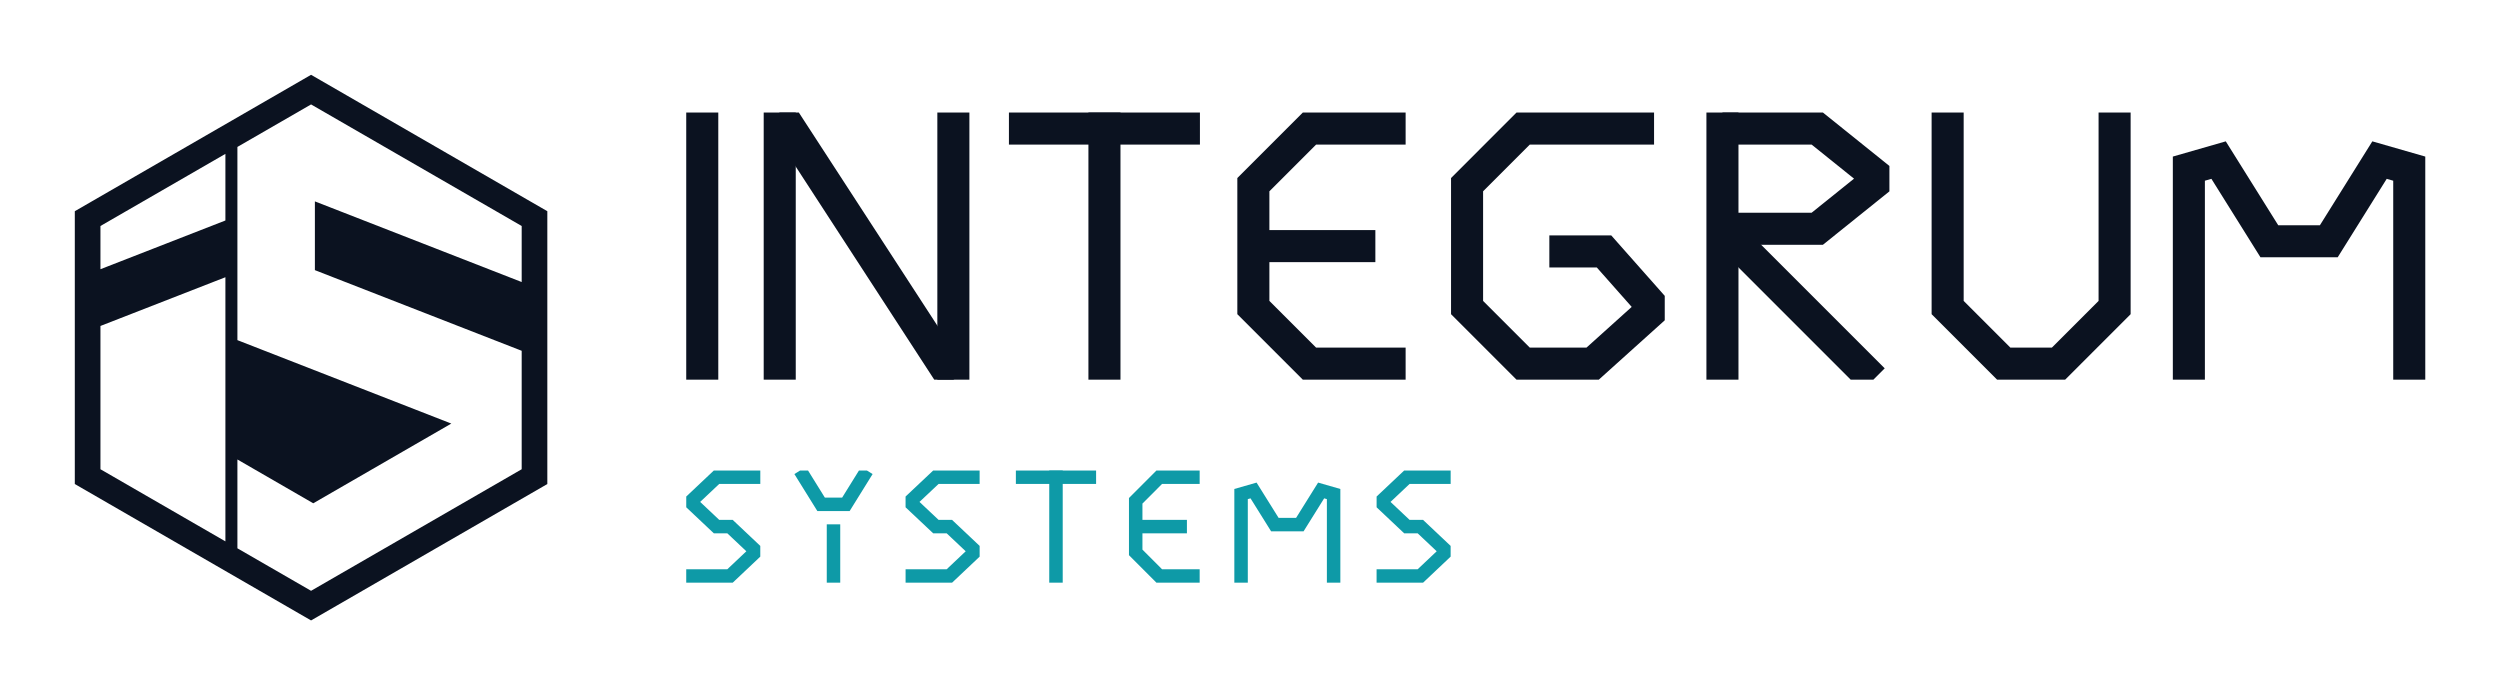
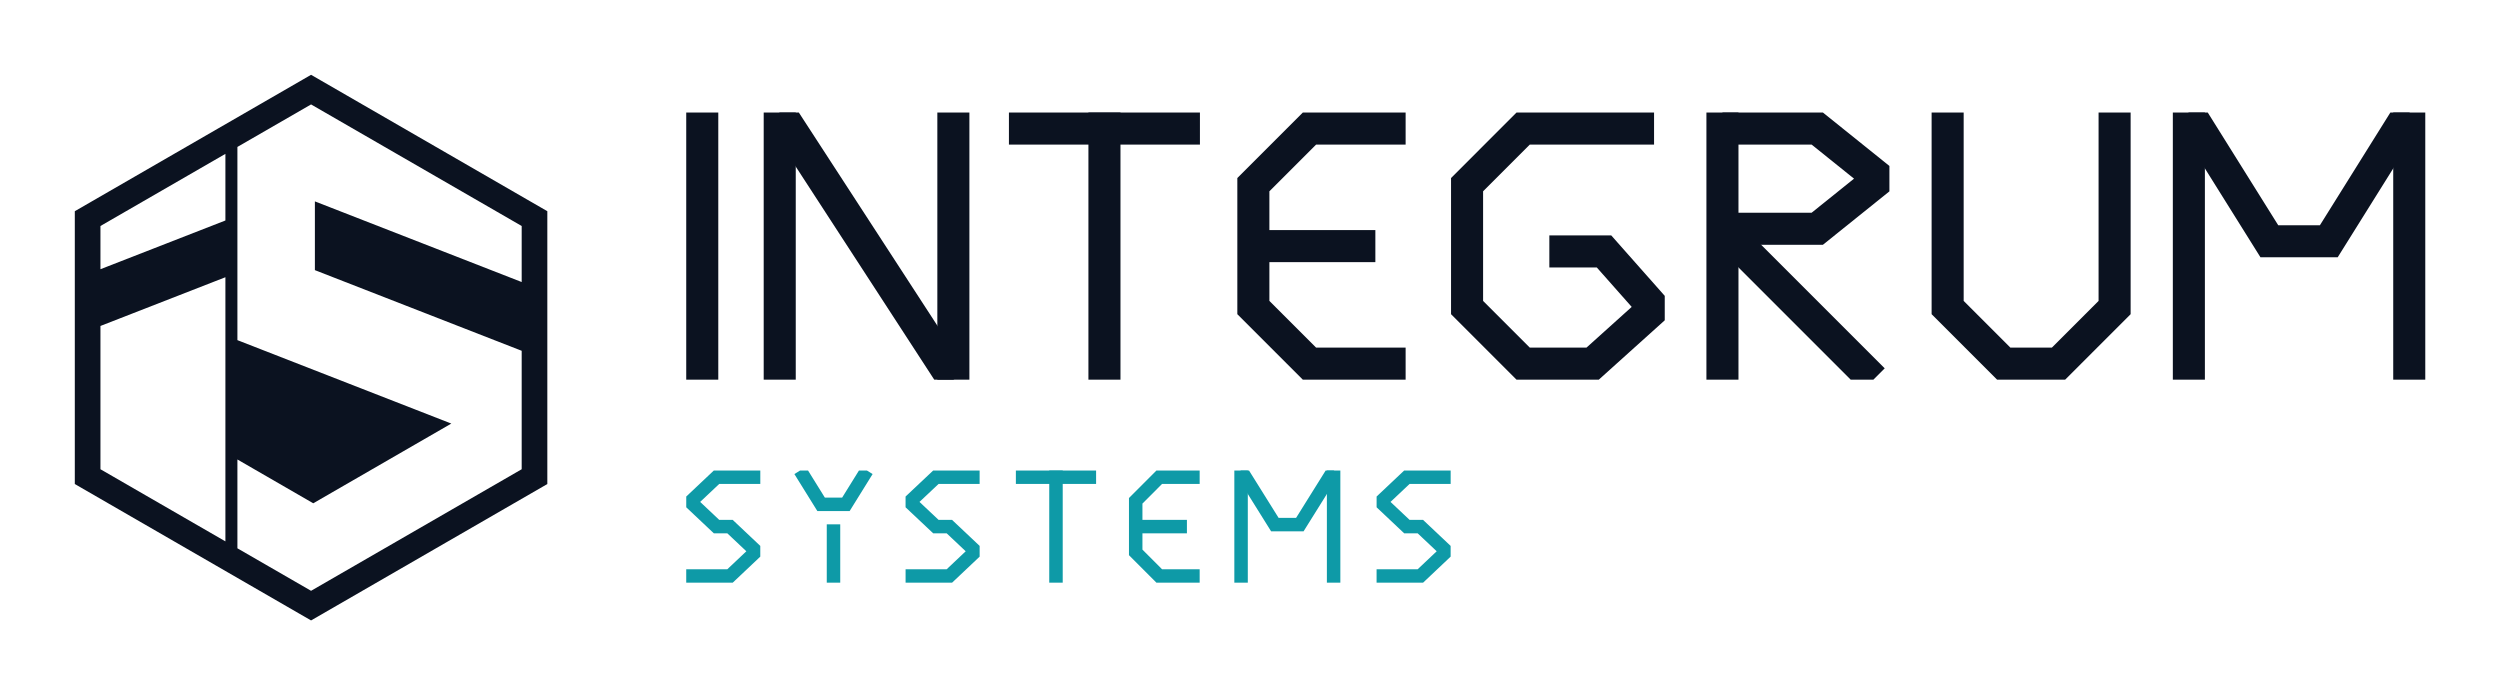
<svg xmlns="http://www.w3.org/2000/svg" width="6551" height="1822" viewBox="0 0 6551 1822" role="img" aria-label="Integrum Systems">
  <defs>
    <clipPath id="c1">
      <rect x="0.0" y="294.9" width="100000.0" height="700.0" />
    </clipPath>
    <clipPath id="c2">
      <rect x="0.0" y="1232.9" width="100000.0" height="294.0" />
    </clipPath>
  </defs>
  <g transform="translate(-81.36,14.42) scale(1.42979)">
    <path d="M 627.0 127.0 L 1060.0 377.0 L 1060.0 877.0 L 627.0 1127.0 L 194.0 877.0 L 194.0 377.0 Z M 241.0 404.1 L 470.0 271.9 L 470.0 394.0 L 241.0 483.3 Z M 470.0 498.0 L 470.0 982.1 L 241.0 849.9 L 241.0 587.3 Z M 627.0 181.3 L 1013.0 404.1 L 1013.0 506.8 L 634.0 359.0 L 634.0 485.0 L 1013.0 632.8 L 1013.0 849.9 L 627.0 1072.7 L 492.0 994.8 L 492.0 832.0 L 631.0 912.3 L 884.0 766.2 L 492.0 613.3 L 492.0 259.2 Z" fill="#0B1220" fill-rule="evenodd" />
  </g>
  <g clip-path="url(#c1)" fill="none" stroke="#0B1220" stroke-width="84.0" stroke-linecap="butt" stroke-linejoin="miter" stroke-miterlimit="12">
    <polyline points="1840.2,294.9 1840.2,994.9" />
    <polyline points="2043.2,294.9 2043.2,994.9" />
    <polyline points="2498.2,294.9 2498.2,994.9" />
    <polyline points="2043.2,294.9 2498.2,994.9" />
    <polyline points="2643.8,336.9 3144.3,336.9" />
    <polyline points="2894.1,294.9 2894.1,994.9" />
    <polyline points="3683.3,336.9 3431.3,336.9 3284.3,483.9 3284.3,805.9 3431.3,952.9 3683.3,952.9" />
    <polyline points="3284.3,644.9 3604.0,644.9" />
    <polyline points="4334.3,336.9 3991.3,336.9 3844.3,483.9 3844.3,805.9 3991.3,952.9 4173.3,952.9 4320.3,820.6 4320.3,791.2 4203.2,658.9 4059.9,658.9" />
    <polyline points="4513.5,294.9 4513.5,994.9" />
    <polyline points="4513.5,336.9 4762.0,336.9 4909.0,455.0 4909.0,481.3 4762.0,599.4 4513.5,599.4" />
    <polyline points="4513.5,599.4 4909.0,994.9" />
    <polyline points="5103.6,294.9 5103.6,805.9 5250.6,952.9 5394.1,952.9 5541.1,805.9 5541.1,294.9" />
-     <polyline points="5735.7,994.9 5735.7,441.9 5813.6,419.5 5946.6,632.2 6102.4,632.2 6235.3,419.5 6313.2,441.9 6313.2,994.9" />
+     <polyline points="5735.7,294.9 5735.7,994.9" />
+     <polyline points="6313.2,294.9 6313.2,994.9" />
+     <polyline points="5735.7,294.9 5946.6,632.2 6102.4,632.2 6313.2,294.9" />
  </g>
  <g clip-path="url(#c2)" fill="none" stroke="#0E9AA7" stroke-width="35.3" stroke-linecap="butt" stroke-linejoin="miter" stroke-miterlimit="12">
    <polyline points="1992.3,1250.5 1877.6,1250.5 1815.9,1308.7 1815.9,1321.7 1877.6,1379.9 1912.9,1379.9 1974.6,1438.1 1974.6,1451.0 1912.9,1509.3 1798.2,1509.3" />
    <polyline points="2096.6,1232.9 2151.6,1321.5 2216.6,1321.5 2271.6,1232.9" />
    <polyline points="2184.1,1374.0 2184.1,1526.9" />
    <polyline points="2567.0,1250.5 2452.4,1250.5 2390.6,1308.7 2390.6,1321.7 2452.4,1379.9 2487.7,1379.9 2549.4,1438.1 2549.4,1451.0 2487.7,1509.3 2373.0,1509.3" />
    <polyline points="2662.0,1250.5 2872.2,1250.5" />
    <polyline points="2767.1,1232.9 2767.1,1526.9" />
    <polyline points="3143.6,1250.5 3037.7,1250.5 2976.0,1312.3 2976.0,1447.5 3037.7,1509.3 3143.6,1509.3" />
    <polyline points="2976.0,1379.9 3110.2,1379.9" />
-     <polyline points="3252.1,1526.9 3252.1,1294.6 3284.8,1285.2 3340.6,1374.6 3406.1,1374.6 3461.9,1285.2 3494.6,1294.6 3494.6,1526.9" />
+     <polyline points="3252.1,1232.9 3252.1,1526.9" />
+     <polyline points="3494.6,1232.9 3494.6,1526.9" />
+     <polyline points="3252.1,1232.9 3340.6,1374.6 3406.1,1374.6 3494.6,1232.9" />
    <polyline points="3801.3,1250.5 3686.6,1250.5 3624.9,1308.7 3624.9,1321.7 3686.6,1379.9 3721.9,1379.9 3783.6,1438.1 3783.6,1451.0 3721.9,1509.3 3607.2,1509.3" />
  </g>
</svg>
